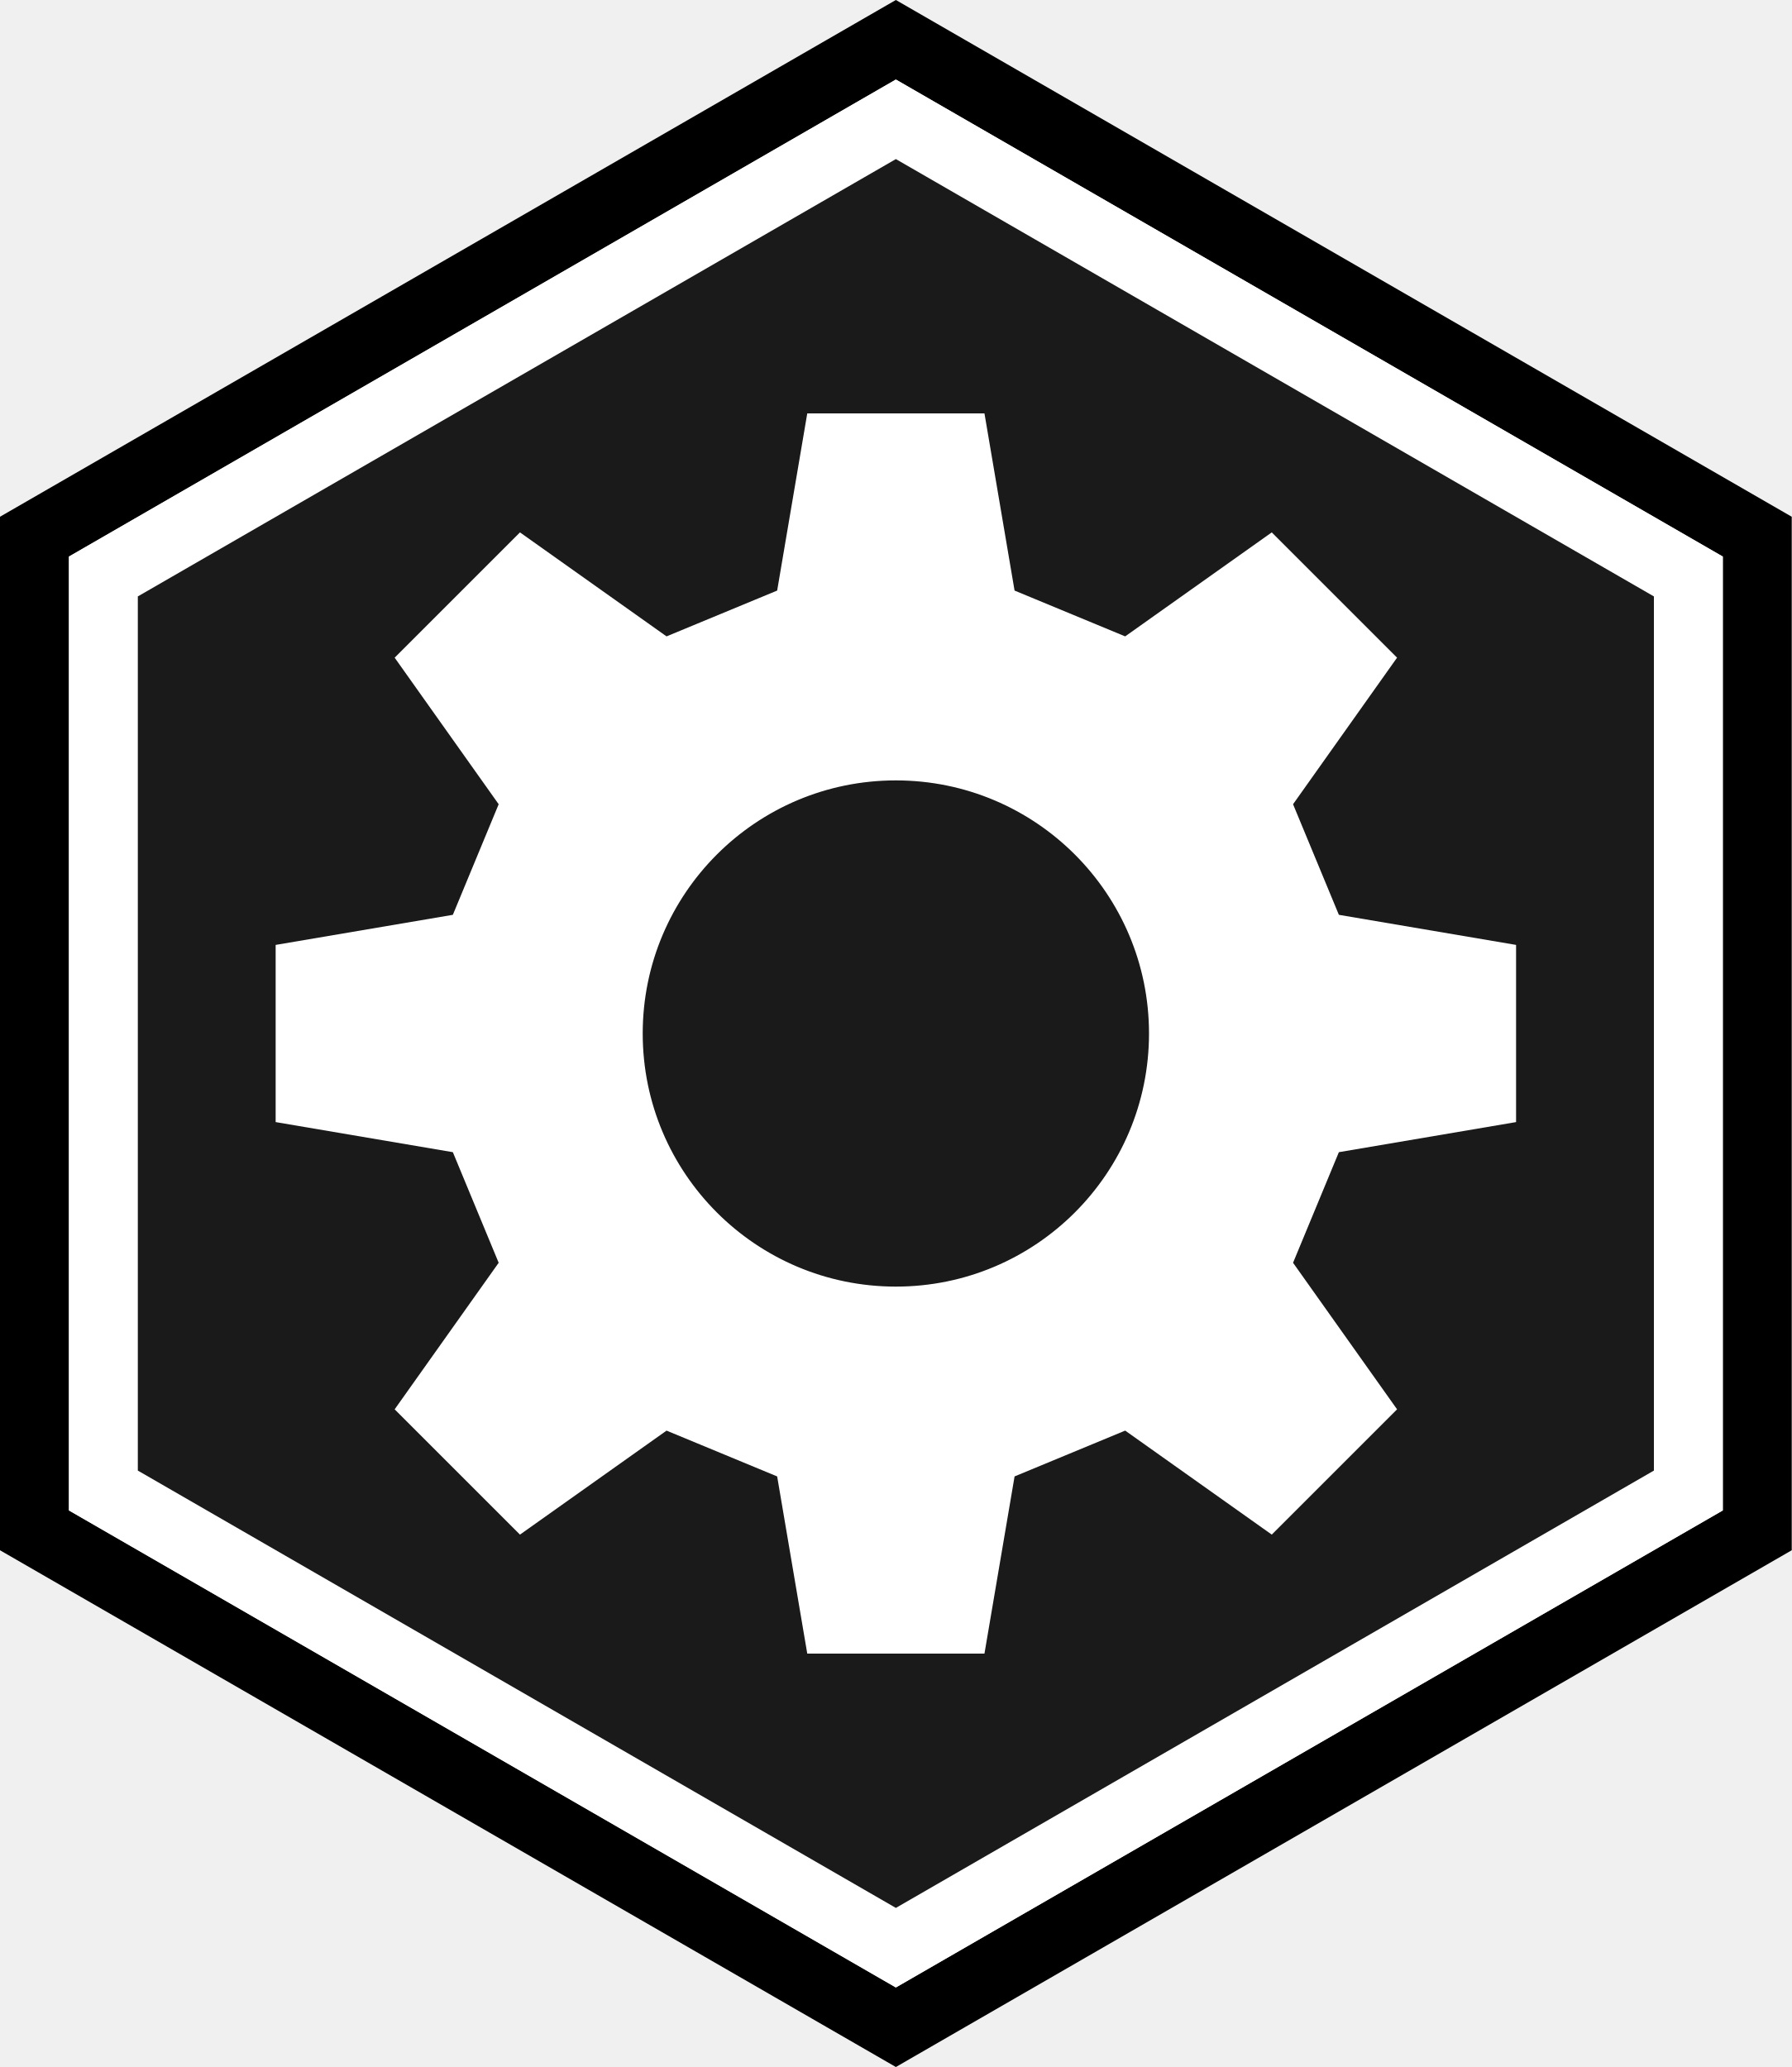
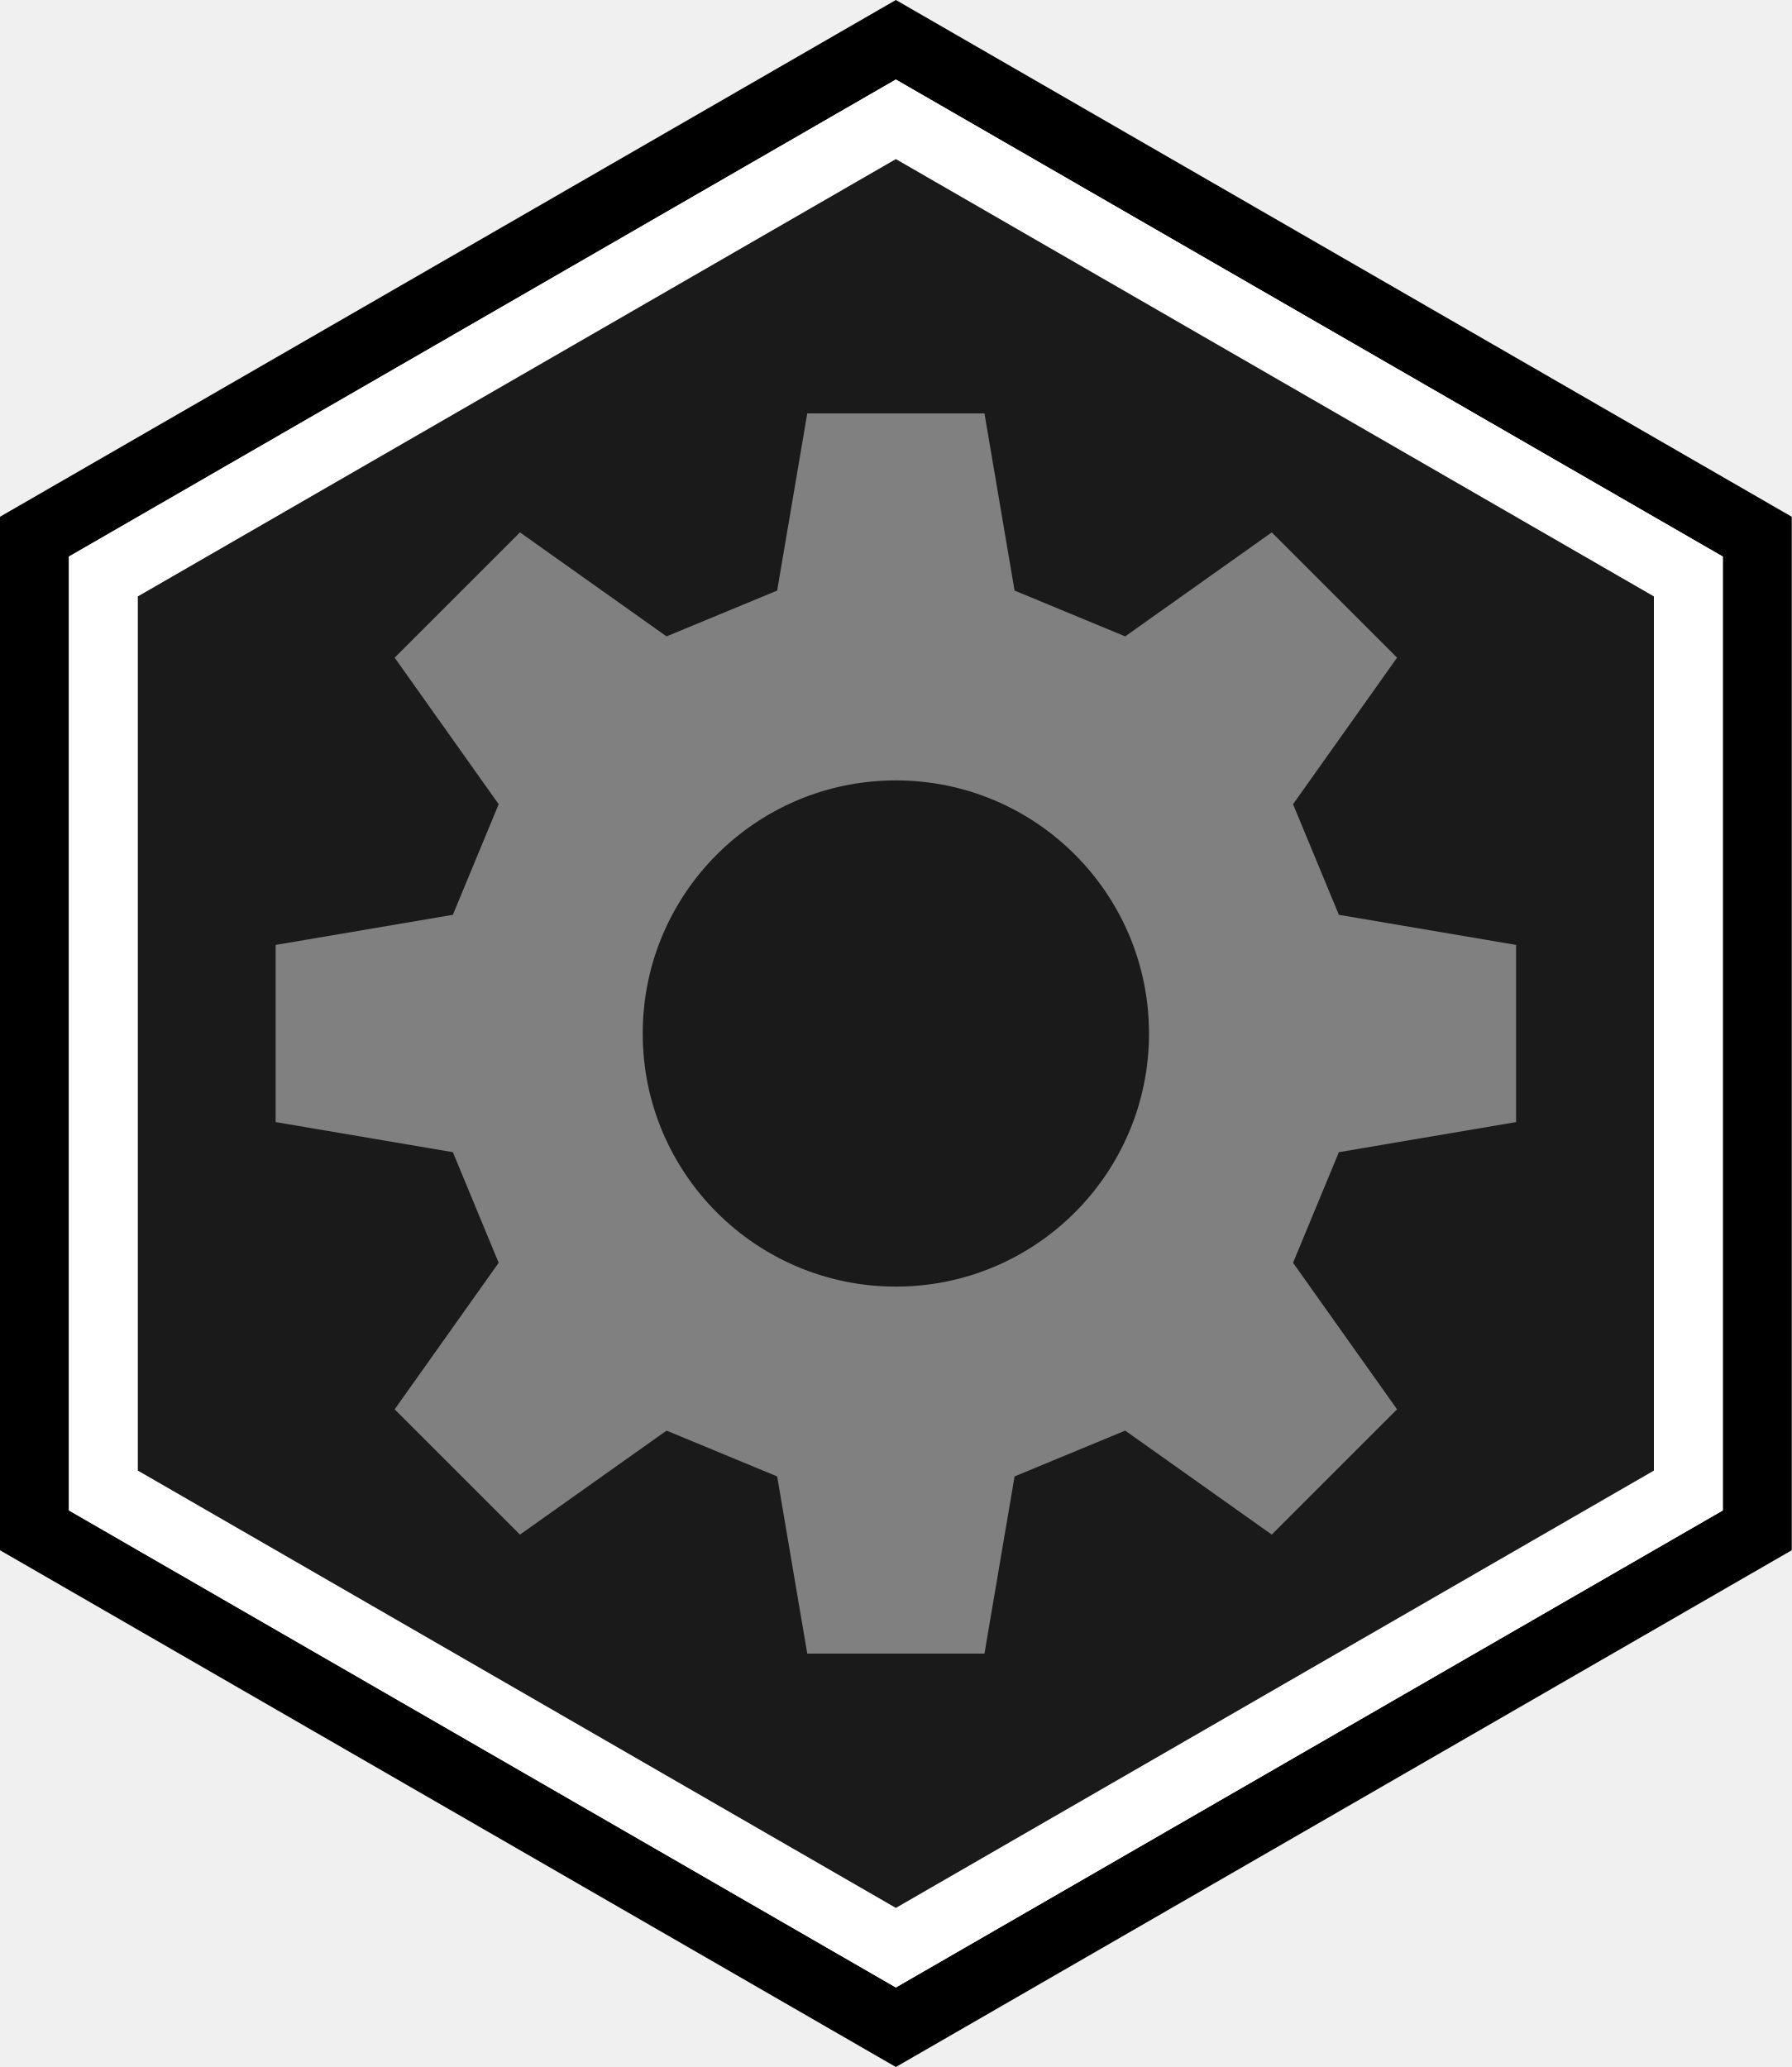
<svg xmlns="http://www.w3.org/2000/svg" viewBox="0 0 130 150" version="1.1" id="svg1" width="130" height="150" xml:space="preserve">
  <defs id="defs1">
    <filter id="mask-powermask-path-effect8_inverse" style="color-interpolation-filters:sRGB" height="100" width="100" x="-50" y="-50">
      <feColorMatrix id="mask-powermask-path-effect8_primitive1" values="1" type="saturate" result="fbSourceGraphic" />
      <feColorMatrix id="mask-powermask-path-effect8_primitive2" values="-1 0 0 0 1 0 -1 0 0 1 0 0 -1 0 1 0 0 0 1 0 " in="fbSourceGraphic" />
    </filter>
    <filter id="mask-powermask-path-effect9_inverse" style="color-interpolation-filters:sRGB" height="100" width="100" x="-50" y="-50">
      <feColorMatrix id="mask-powermask-path-effect9_primitive1" values="1" type="saturate" result="fbSourceGraphic" />
      <feColorMatrix id="mask-powermask-path-effect9_primitive2" values="-1 0 0 0 1 0 -1 0 0 1 0 0 -1 0 1 0 0 0 1 0 " in="fbSourceGraphic" />
    </filter>
    <filter id="mask-powermask-path-effect10_inverse" style="color-interpolation-filters:sRGB" height="100" width="100" x="-50" y="-50">
      <feColorMatrix id="mask-powermask-path-effect10_primitive1" values="1" type="saturate" result="fbSourceGraphic" />
      <feColorMatrix id="mask-powermask-path-effect10_primitive2" values="-1 0 0 0 1 0 -1 0 0 1 0 0 -1 0 1 0 0 0 1 0 " in="fbSourceGraphic" />
    </filter>
    <filter id="mask-powermask-path-effect12_inverse" style="color-interpolation-filters:sRGB" height="100" width="100" x="-50" y="-50">
      <feColorMatrix id="mask-powermask-path-effect12_primitive1" values="1" type="saturate" result="fbSourceGraphic" />
      <feColorMatrix id="mask-powermask-path-effect12_primitive2" values="-1 0 0 0 1 0 -1 0 0 1 0 0 -1 0 1 0 0 0 1 0 " in="fbSourceGraphic" />
    </filter>
    <filter id="mask-powermask-path-effect13_inverse" style="color-interpolation-filters:sRGB" height="100" width="100" x="-50" y="-50">
      <feColorMatrix id="mask-powermask-path-effect13_primitive1" values="1" type="saturate" result="fbSourceGraphic" />
      <feColorMatrix id="mask-powermask-path-effect13_primitive2" values="-1 0 0 0 1 0 -1 0 0 1 0 0 -1 0 1 0 0 0 1 0 " in="fbSourceGraphic" />
    </filter>
    <filter id="mask-powermask-path-effect14_inverse" style="color-interpolation-filters:sRGB" height="100" width="100" x="-50" y="-50">
      <feColorMatrix id="mask-powermask-path-effect14_primitive1" values="1" type="saturate" result="fbSourceGraphic" />
      <feColorMatrix id="mask-powermask-path-effect14_primitive2" values="-1 0 0 0 1 0 -1 0 0 1 0 0 -1 0 1 0 0 0 1 0 " in="fbSourceGraphic" />
    </filter>
    <filter id="mask-powermask-path-effect17_inverse" style="color-interpolation-filters:sRGB" height="100" width="100" x="-50" y="-50">
      <feColorMatrix id="mask-powermask-path-effect17_primitive1" values="1" type="saturate" result="fbSourceGraphic" />
      <feColorMatrix id="mask-powermask-path-effect17_primitive2" values="-1 0 0 0 1 0 -1 0 0 1 0 0 -1 0 1 0 0 0 1 0 " in="fbSourceGraphic" />
    </filter>
    <filter id="mask-powermask-path-effect18_inverse" style="color-interpolation-filters:sRGB" height="100" width="100" x="-50" y="-50">
      <feColorMatrix id="mask-powermask-path-effect18_primitive1" values="1" type="saturate" result="fbSourceGraphic" />
      <feColorMatrix id="mask-powermask-path-effect18_primitive2" values="-1 0 0 0 1 0 -1 0 0 1 0 0 -1 0 1 0 0 0 1 0 " in="fbSourceGraphic" />
    </filter>
    <mask maskUnits="userSpaceOnUse" id="mask-powermask-path-effect19">
      <g id="g19">
        <path style="fill:#000000;stroke:none;stroke-width:0.667;stroke-dasharray:none" d="m 37,64.667 h 6.667 V 58 h 6.667 v 6.667 H 57 v 6.667 H 50.333 V 78 H 43.667 V 71.333 H 37 Z" id="path18" />
        <path style="fill:#000000;stroke:none;stroke-width:1;stroke-dasharray:none" id="path19" transform="matrix(1.122086,0,0,1.122086,-4.041341,-12.71569)" d="m 81.166,68.337 -12.349,0 6.174,-10.694 z" />
        <circle style="fill:#000000;stroke:none;stroke-width:1.473;stroke-dasharray:none" id="circle19" r="6" cy="73.966" cx="89.158" />
      </g>
    </mask>
    <filter id="mask-powermask-path-effect54_inverse" style="color-interpolation-filters:sRGB" height="100" width="100" x="-50" y="-50">
      <feColorMatrix id="mask-powermask-path-effect54_primitive1" values="1" type="saturate" result="fbSourceGraphic" />
      <feColorMatrix id="mask-powermask-path-effect54_primitive2" values="-1 0 0 0 1 0 -1 0 0 1 0 0 -1 0 1 0 0 0 1 0 " in="fbSourceGraphic" />
    </filter>
    <mask maskUnits="userSpaceOnUse" id="mask-powermask-path-effect2">
      <circle style="display:inline;fill:#000000;stroke:#000000;stroke-width:1.29" id="circle2" cx="65" cy="75" r="19.355" />
    </mask>
    <mask maskUnits="userSpaceOnUse" id="mask-powermask-path-effect2-4">
      <path id="mask-powermask-path-effect2_box" style="fill:#ffffff;fill-opacity:1" d="M 15,25 H 115 V 125 H 15 Z" />
      <circle style="display:inline;fill:#000000;stroke:#000000;stroke-width:1.29" id="circle2-8" cx="65" cy="75" r="19.355" />
    </mask>
    <filter id="mask-powermask-path-effect2_inverse" style="color-interpolation-filters:sRGB" height="100" width="100" x="-50" y="-50">
      <feColorMatrix id="mask-powermask-path-effect2_primitive1" values="1" type="saturate" result="fbSourceGraphic" />
      <feColorMatrix id="mask-powermask-path-effect2_primitive2" values="-1 0 0 0 1 0 -1 0 0 1 0 0 -1 0 1 0 0 0 1 0 " in="fbSourceGraphic" />
    </filter>
    <filter style="color-interpolation-filters:sRGB" height="100" width="100" x="-50" y="-50" id="filter2">
      <feColorMatrix values="1" type="saturate" result="fbSourceGraphic" id="feColorMatrix1" />
      <feColorMatrix values="-1 0 0 0 1 0 -1 0 0 1 0 0 -1 0 1 0 0 0 1 0 " in="fbSourceGraphic" id="feColorMatrix2" />
    </filter>
    <filter style="color-interpolation-filters:sRGB" height="100" width="100" x="-50" y="-50" id="filter4">
      <feColorMatrix values="1" type="saturate" result="fbSourceGraphic" id="feColorMatrix3" />
      <feColorMatrix values="-1 0 0 0 1 0 -1 0 0 1 0 0 -1 0 1 0 0 0 1 0 " in="fbSourceGraphic" id="feColorMatrix4" />
    </filter>
    <mask maskUnits="userSpaceOnUse" id="mask-powermask-path-effect7">
      <path id="mask-powermask-path-effect7_box" style="fill:#ffffff;fill-opacity:1" d="M 0,0 H 100 V 100 H 0 Z" />
      <circle style="display:inline;fill:#000000;stroke:#000000;stroke-width:1.29" id="circle5" cx="-50" cy="-50" r="19.355" transform="scale(-1)" mask="none" d="M -30.645,-50 A 19.355,19.355 0 0 1 -50,-30.645 19.355,19.355 0 0 1 -69.355,-50 19.355,19.355 0 0 1 -50,-69.355 19.355,19.355 0 0 1 -30.645,-50 Z" />
    </mask>
    <filter id="mask-powermask-path-effect7_inverse" style="color-interpolation-filters:sRGB" height="100" width="100" x="-50" y="-50">
      <feColorMatrix id="mask-powermask-path-effect7_primitive1" values="1" type="saturate" result="fbSourceGraphic" />
      <feColorMatrix id="mask-powermask-path-effect7_primitive2" values="-1 0 0 0 1 0 -1 0 0 1 0 0 -1 0 1 0 0 0 1 0 " in="fbSourceGraphic" />
    </filter>
  </defs>
  <polygon points="61.8,53.78 31,71.56 0.2,53.78 0.2,18.22 31,0.44 61.8,18.22 " fill="none" stroke="#ff3b57" stroke-width="1" id="hex-out" style="display:inline;mix-blend-mode:normal;fill:none;fill-opacity:1;stroke:#000000;stroke-width:2.465;stroke-dasharray:none;stroke-dashoffset:0;stroke-opacity:1" transform="matrix(2.029196,0,0,2.027961,2.09495,1.993413)" />
  <path id="hex-in" style="display:inline;mix-blend-mode:normal;fill:#1a1a1a;stroke:#ffffff;stroke-width:5;stroke-dasharray:none;stroke-opacity:1" d="m 7.5,41.838 c 0,22.108 0,44.216 0,66.324 19.167,11.06 38.333,22.12 57.5,33.18 19.167,-11.06 38.333,-22.12 57.5,-33.18 0,-22.108 0,-44.216 0,-66.324 C 103.333,30.778 84.167,19.718 65,8.658 45.833,19.718 26.667,30.778 7.5,41.838 Z" />
-   <path style="display:inline;fill:#ffffff;stroke:none;stroke-width:1.32;stroke-dasharray:none" d="m 68.117,18.62 11.581,-8.218 9.899,9.899 L 81.38,31.883 85,40.622 99,43 v 14 l -14,2.378 -3.62,8.739 8.218,11.581 -9.899,9.899 -11.581,-8.218 -8.739,3.62 L 57,99 H 43 L 40.622,85 31.883,81.38 20.302,89.598 10.402,79.698 18.62,68.117 15,59.378 1,57 V 43 L 15,40.622 18.62,31.883 10.402,20.302 20.302,10.402 31.883,18.62 40.622,15 43,1 h 14 l 2.378,14 z" id="path51" mask="url(#mask-powermask-path-effect7)" transform="matrix(0.9183674,0,0,0.9183674,19.08163,29.08163)" />
+   <path style="display:inline;fill:#808080;stroke:none;stroke-width:1.32;stroke-dasharray:none" d="m 68.117,18.62 11.581,-8.218 9.899,9.899 L 81.38,31.883 85,40.622 99,43 v 14 l -14,2.378 -3.62,8.739 8.218,11.581 -9.899,9.899 -11.581,-8.218 -8.739,3.62 L 57,99 H 43 L 40.622,85 31.883,81.38 20.302,89.598 10.402,79.698 18.62,68.117 15,59.378 1,57 V 43 L 15,40.622 18.62,31.883 10.402,20.302 20.302,10.402 31.883,18.62 40.622,15 43,1 h 14 l 2.378,14 z" id="path51" mask="url(#mask-powermask-path-effect7)" transform="matrix(0.9183674,0,0,0.9183674,19.08163,29.08163)" />
</svg>
